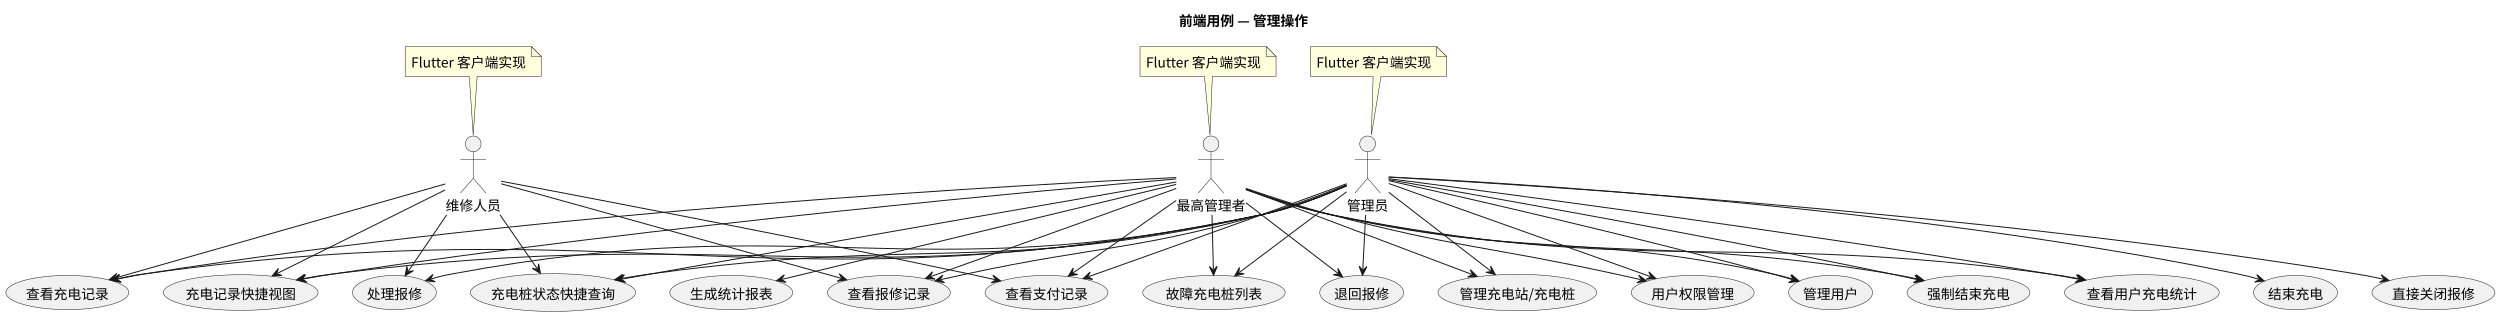
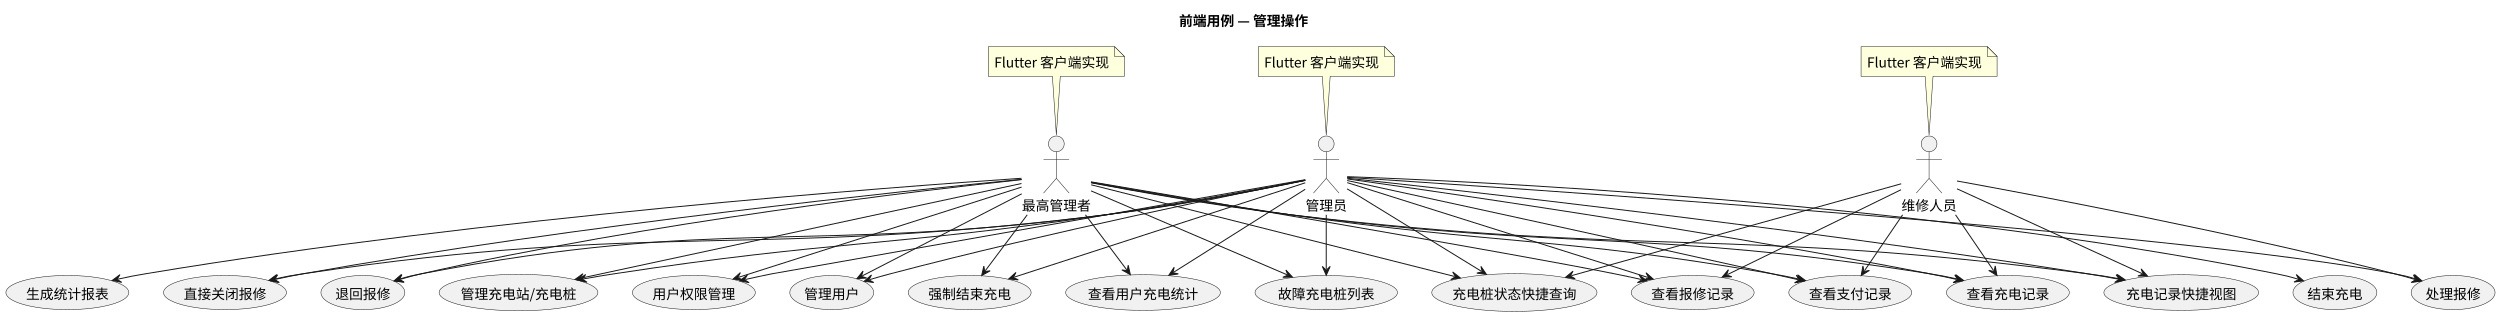
- <svg xmlns="http://www.w3.org/2000/svg" contentStyleType="text/css" data-diagram-type="DESCRIPTION" height="325px" preserveAspectRatio="none" style="width:2538px;height:325px;background:#FFFFFF;" version="1.1" viewBox="0 0 2538 325" width="2538px" zoomAndPan="magnify">
+ <svg xmlns="http://www.w3.org/2000/svg" contentStyleType="text/css" data-diagram-type="DESCRIPTION" height="322px" preserveAspectRatio="none" style="width:2538px;height:322px;background:#FFFFFF;" version="1.1" viewBox="0 0 2538 322" width="2538px" zoomAndPan="magnify">
  <defs />
  <g>
    <g class="title" data-source-line="3">
-       <text fill="#000000" font-family="Noto Sans CJK SC" font-size="14" font-weight="bold" lengthAdjust="spacing" textLength="131.067" x="1196.863" y="26.24">前端用例 — 管理操作</text>
+       <text fill="#000000" font-family="Noto Sans CJK SC" font-size="14" font-weight="bold" lengthAdjust="spacing" textLength="131.067" x="1196.964" y="26.24">前端用例 — 管理操作</text>
    </g>
    <g class="entity" data-entity="A" data-source-line="6" data-uid="ent0002" id="entity_A">
-       <ellipse cx="1388.4" cy="146.052" fill="#F1F1F1" rx="8" ry="8" style="stroke:#181818;stroke-width:0.5;" />
-       <path d="M1388.4,154.052 L1388.4,181.052 M1375.4,162.052 L1401.4,162.052 M1388.4,181.052 L1375.4,196.052 M1388.4,181.052 L1401.4,196.052" fill="none" style="stroke:#181818;stroke-width:0.5;" />
-       <text fill="#000000" font-family="Noto Sans CJK SC" font-size="14" lengthAdjust="spacing" textLength="42" x="1367.4" y="213.792">管理员</text>
+       <ellipse cx="1346.4" cy="146.052" fill="#F1F1F1" rx="8" ry="8" style="stroke:#181818;stroke-width:0.5;" />
+       <path d="M1346.4,154.052 L1346.4,181.052 M1333.4,162.052 L1359.4,162.052 M1346.4,181.052 L1333.4,196.052 M1346.4,181.052 L1359.4,196.052" fill="none" style="stroke:#181818;stroke-width:0.5;" />
+       <text fill="#000000" font-family="Noto Sans CJK SC" font-size="14" lengthAdjust="spacing" textLength="42" x="1325.4" y="213.792">管理员</text>
    </g>
    <g class="entity" data-entity="M" data-source-line="7" data-uid="ent0003" id="entity_M">
-       <ellipse cx="480.4" cy="146.052" fill="#F1F1F1" rx="8" ry="8" style="stroke:#181818;stroke-width:0.5;" />
-       <path d="M480.4,154.052 L480.4,181.052 M467.4,162.052 L493.4,162.052 M480.4,181.052 L467.4,196.052 M480.4,181.052 L493.4,196.052" fill="none" style="stroke:#181818;stroke-width:0.5;" />
-       <text fill="#000000" font-family="Noto Sans CJK SC" font-size="14" lengthAdjust="spacing" textLength="56" x="452.4" y="213.792">维修人员</text>
+       <ellipse cx="1958.4" cy="146.052" fill="#F1F1F1" rx="8" ry="8" style="stroke:#181818;stroke-width:0.5;" />
+       <path d="M1958.4,154.052 L1958.4,181.052 M1945.4,162.052 L1971.4,162.052 M1958.4,181.052 L1945.4,196.052 M1958.4,181.052 L1971.4,196.052" fill="none" style="stroke:#181818;stroke-width:0.5;" />
+       <text fill="#000000" font-family="Noto Sans CJK SC" font-size="14" lengthAdjust="spacing" textLength="56" x="1930.4" y="213.792">维修人员</text>
    </g>
    <g class="entity" data-entity="SA" data-source-line="8" data-uid="ent0004" id="entity_SA">
-       <ellipse cx="1229.4" cy="146.052" fill="#F1F1F1" rx="8" ry="8" style="stroke:#181818;stroke-width:0.5;" />
-       <path d="M1229.4,154.052 L1229.4,181.052 M1216.4,162.052 L1242.4,162.052 M1229.4,181.052 L1216.4,196.052 M1229.4,181.052 L1242.4,196.052" fill="none" style="stroke:#181818;stroke-width:0.5;" />
-       <text fill="#000000" font-family="Noto Sans CJK SC" font-size="14" lengthAdjust="spacing" textLength="70" x="1194.4" y="213.792">最高管理者</text>
+       <ellipse cx="1072.4" cy="146.052" fill="#F1F1F1" rx="8" ry="8" style="stroke:#181818;stroke-width:0.5;" />
+       <path d="M1072.4,154.052 L1072.4,181.052 M1059.4,162.052 L1085.4,162.052 M1072.4,181.052 L1059.4,196.052 M1072.4,181.052 L1085.4,196.052" fill="none" style="stroke:#181818;stroke-width:0.5;" />
+       <text fill="#000000" font-family="Noto Sans CJK SC" font-size="14" lengthAdjust="spacing" textLength="70" x="1037.4" y="213.792">最高管理者</text>
    </g>
    <g class="entity" data-entity="GMN5" data-source-line="10" data-uid="ent0006" id="entity_GMN5">
-       <path d="M1330.36,47.272 L1330.36,77.544 A0,0 0 0 0 1330.36,77.544 L1394,77.544 L1392.23,137.172 L1402,77.544 L1468.441,77.544 A0,0 0 0 0 1468.441,77.544 L1468.441,57.272 L1458.441,47.272 L1330.36,47.272 A0,0 0 0 0 1330.36,47.272" fill="#FEFFDD" style="stroke:#181818;stroke-width:0.5;" />
-       <path d="M1458.441,47.272 L1458.441,57.272 L1468.441,57.272 L1458.441,47.272" fill="#FEFFDD" style="stroke:#181818;stroke-width:0.5;" />
-       <text fill="#000000" font-family="Noto Sans CJK SC" font-size="14" lengthAdjust="spacing" textLength="117.082" x="1336.36" y="68.512">Flutter 客户端实现</text>
+       <path d="M1277.36,47.272 L1277.36,77.544 A0,0 0 0 0 1277.36,77.544 L1342.4,77.544 L1346.4,137.172 L1350.4,77.544 L1415.441,77.544 A0,0 0 0 0 1415.441,77.544 L1415.441,57.272 L1405.441,47.272 L1277.36,47.272 A0,0 0 0 0 1277.36,47.272" fill="#FEFFDD" style="stroke:#181818;stroke-width:0.5;" />
+       <path d="M1405.441,47.272 L1405.441,57.272 L1415.441,57.272 L1405.441,47.272" fill="#FEFFDD" style="stroke:#181818;stroke-width:0.5;" />
+       <text fill="#000000" font-family="Noto Sans CJK SC" font-size="14" lengthAdjust="spacing" textLength="117.082" x="1283.36" y="68.512">Flutter 客户端实现</text>
    </g>
    <g class="entity" data-entity="GMN8" data-source-line="11" data-uid="ent0009" id="entity_GMN8">
-       <path d="M411.36,47.272 L411.36,77.544 A0,0 0 0 0 411.36,77.544 L476.4,77.544 L480.4,137.172 L484.4,77.544 L549.442,77.544 A0,0 0 0 0 549.442,77.544 L549.442,57.272 L539.442,47.272 L411.36,47.272 A0,0 0 0 0 411.36,47.272" fill="#FEFFDD" style="stroke:#181818;stroke-width:0.5;" />
-       <path d="M539.442,47.272 L539.442,57.272 L549.442,57.272 L539.442,47.272" fill="#FEFFDD" style="stroke:#181818;stroke-width:0.5;" />
-       <text fill="#000000" font-family="Noto Sans CJK SC" font-size="14" lengthAdjust="spacing" textLength="117.082" x="417.36" y="68.512">Flutter 客户端实现</text>
+       <path d="M1889.36,47.272 L1889.36,77.544 A0,0 0 0 0 1889.36,77.544 L1954.4,77.544 L1958.4,137.172 L1962.4,77.544 L2027.441,77.544 A0,0 0 0 0 2027.441,77.544 L2027.441,57.272 L2017.441,47.272 L1889.36,47.272 A0,0 0 0 0 1889.36,47.272" fill="#FEFFDD" style="stroke:#181818;stroke-width:0.5;" />
+       <path d="M2017.441,47.272 L2017.441,57.272 L2027.441,57.272 L2017.441,47.272" fill="#FEFFDD" style="stroke:#181818;stroke-width:0.5;" />
+       <text fill="#000000" font-family="Noto Sans CJK SC" font-size="14" lengthAdjust="spacing" textLength="117.082" x="1895.36" y="68.512">Flutter 客户端实现</text>
    </g>
    <g class="entity" data-entity="GMN11" data-source-line="12" data-uid="ent0012" id="entity_GMN11">
-       <path d="M1157.36,47.272 L1157.36,77.544 A0,0 0 0 0 1157.36,77.544 L1222.78,77.544 L1228.35,137.172 L1230.78,77.544 L1295.441,77.544 A0,0 0 0 0 1295.441,77.544 L1295.441,57.272 L1285.441,47.272 L1157.36,47.272 A0,0 0 0 0 1157.36,47.272" fill="#FEFFDD" style="stroke:#181818;stroke-width:0.5;" />
-       <path d="M1285.441,47.272 L1285.441,57.272 L1295.441,57.272 L1285.441,47.272" fill="#FEFFDD" style="stroke:#181818;stroke-width:0.5;" />
-       <text fill="#000000" font-family="Noto Sans CJK SC" font-size="14" lengthAdjust="spacing" textLength="117.082" x="1163.36" y="68.512">Flutter 客户端实现</text>
+       <path d="M1003.36,47.272 L1003.36,77.544 A0,0 0 0 0 1003.36,77.544 L1068.4,77.544 L1072.4,137.172 L1076.4,77.544 L1141.441,77.544 A0,0 0 0 0 1141.441,77.544 L1141.441,57.272 L1131.441,47.272 L1003.36,47.272 A0,0 0 0 0 1003.36,47.272" fill="#FEFFDD" style="stroke:#181818;stroke-width:0.5;" />
+       <path d="M1131.441,47.272 L1131.441,57.272 L1141.441,57.272 L1131.441,47.272" fill="#FEFFDD" style="stroke:#181818;stroke-width:0.5;" />
+       <text fill="#000000" font-family="Noto Sans CJK SC" font-size="14" lengthAdjust="spacing" textLength="117.082" x="1009.36" y="68.512">Flutter 客户端实现</text>
    </g>
    <g class="entity" data-entity="HR" data-source-line="14" data-uid="ent0014" id="entity_HR">
-       <ellipse cx="400.398" cy="296.996" fill="#F1F1F1" rx="42.598" ry="17.334" style="stroke:#181818;stroke-width:0.5;" />
-       <text fill="#000000" font-family="Noto Sans CJK SC" font-size="14" lengthAdjust="spacing" textLength="56" x="372.398" y="303.632">处理报修</text>
+       <ellipse cx="2490.398" cy="296.996" fill="#F1F1F1" rx="42.598" ry="17.334" style="stroke:#181818;stroke-width:0.5;" />
+       <text fill="#000000" font-family="Noto Sans CJK SC" font-size="14" lengthAdjust="spacing" textLength="56" x="2462.398" y="303.632">处理报修</text>
    </g>
    <g class="entity" data-entity="MM" data-source-line="15" data-uid="ent0015" id="entity_MM">
-       <ellipse cx="1540.404" cy="296.989" fill="#F1F1F1" rx="80.584" ry="18.517" style="stroke:#181818;stroke-width:0.5;" />
-       <text fill="#000000" font-family="Noto Sans CJK SC" font-size="14" lengthAdjust="spacing" textLength="117.487" x="1481.66" y="303.625">管理充电站/充电桩</text>
+       <ellipse cx="526.404" cy="296.989" fill="#F1F1F1" rx="80.584" ry="18.517" style="stroke:#181818;stroke-width:0.5;" />
+       <text fill="#000000" font-family="Noto Sans CJK SC" font-size="14" lengthAdjust="spacing" textLength="117.487" x="467.66" y="303.625">管理充电站/充电桩</text>
    </g>
    <g class="entity" data-entity="PM" data-source-line="16" data-uid="ent0016" id="entity_PM">
+       <ellipse cx="704.397" cy="296.996" fill="#F1F1F1" rx="62.397" ry="17.334" style="stroke:#181818;stroke-width:0.5;" />
+       <text fill="#000000" font-family="Noto Sans CJK SC" font-size="14" lengthAdjust="spacing" textLength="84" x="662.397" y="303.632">用户权限管理</text>
+     </g>
+     <g class="entity" data-entity="MU" data-source-line="17" data-uid="ent0017" id="entity_MU">
+       <ellipse cx="844.398" cy="296.996" fill="#F1F1F1" rx="42.598" ry="17.334" style="stroke:#181818;stroke-width:0.5;" />
+       <text fill="#000000" font-family="Noto Sans CJK SC" font-size="14" lengthAdjust="spacing" textLength="56" x="816.398" y="303.632">管理用户</text>
+     </g>
+     <g class="entity" data-entity="FSC" data-source-line="18" data-uid="ent0018" id="entity_FSC">
+       <ellipse cx="984.397" cy="296.996" fill="#F1F1F1" rx="62.397" ry="17.334" style="stroke:#181818;stroke-width:0.5;" />
+       <text fill="#000000" font-family="Noto Sans CJK SC" font-size="14" lengthAdjust="spacing" textLength="84" x="942.397" y="303.632">强制结束充电</text>
+     </g>
+     <g class="entity" data-entity="EC" data-source-line="19" data-uid="ent0019" id="entity_EC">
+       <ellipse cx="2370.398" cy="296.996" fill="#F1F1F1" rx="42.598" ry="17.334" style="stroke:#181818;stroke-width:0.5;" />
+       <text fill="#000000" font-family="Noto Sans CJK SC" font-size="14" lengthAdjust="spacing" textLength="56" x="2342.398" y="303.632">结束充电</text>
+     </g>
+     <g class="entity" data-entity="GS" data-source-line="20" data-uid="ent0020" id="entity_GS">
+       <ellipse cx="68.397" cy="296.996" fill="#F1F1F1" rx="62.397" ry="17.334" style="stroke:#181818;stroke-width:0.5;" />
+       <text fill="#000000" font-family="Noto Sans CJK SC" font-size="14" lengthAdjust="spacing" textLength="84" x="26.397" y="303.632">生成统计报表</text>
+     </g>
+     <g class="entity" data-entity="QC" data-source-line="21" data-uid="ent0021" id="entity_QC">
+       <ellipse cx="1537.404" cy="296.993" fill="#F1F1F1" rx="83.854" ry="19.171" style="stroke:#181818;stroke-width:0.5;" />
+       <text fill="#000000" font-family="Noto Sans CJK SC" font-size="14" lengthAdjust="spacing" textLength="125.999" x="1474.405" y="303.629">充电桩状态快捷查询</text>
+     </g>
+     <g class="entity" data-entity="VR" data-source-line="22" data-uid="ent0022" id="entity_VR">
      <ellipse cx="1718.397" cy="296.996" fill="#F1F1F1" rx="62.397" ry="17.334" style="stroke:#181818;stroke-width:0.5;" />
-       <text fill="#000000" font-family="Noto Sans CJK SC" font-size="14" lengthAdjust="spacing" textLength="84" x="1676.397" y="303.632">用户权限管理</text>
-     </g>
-     <g class="entity" data-entity="MU" data-source-line="17" data-uid="ent0017" id="entity_MU">
-       <ellipse cx="1858.398" cy="296.996" fill="#F1F1F1" rx="42.598" ry="17.334" style="stroke:#181818;stroke-width:0.5;" />
-       <text fill="#000000" font-family="Noto Sans CJK SC" font-size="14" lengthAdjust="spacing" textLength="56" x="1830.398" y="303.632">管理用户</text>
-     </g>
-     <g class="entity" data-entity="FSC" data-source-line="18" data-uid="ent0018" id="entity_FSC">
-       <ellipse cx="1998.397" cy="296.996" fill="#F1F1F1" rx="62.397" ry="17.334" style="stroke:#181818;stroke-width:0.5;" />
-       <text fill="#000000" font-family="Noto Sans CJK SC" font-size="14" lengthAdjust="spacing" textLength="84" x="1956.397" y="303.632">强制结束充电</text>
-     </g>
-     <g class="entity" data-entity="EC" data-source-line="19" data-uid="ent0019" id="entity_EC">
-       <ellipse cx="2330.398" cy="296.996" fill="#F1F1F1" rx="42.598" ry="17.334" style="stroke:#181818;stroke-width:0.5;" />
-       <text fill="#000000" font-family="Noto Sans CJK SC" font-size="14" lengthAdjust="spacing" textLength="56" x="2302.398" y="303.632">结束充电</text>
-     </g>
-     <g class="entity" data-entity="GS" data-source-line="20" data-uid="ent0020" id="entity_GS">
-       <ellipse cx="742.397" cy="296.996" fill="#F1F1F1" rx="62.397" ry="17.334" style="stroke:#181818;stroke-width:0.5;" />
-       <text fill="#000000" font-family="Noto Sans CJK SC" font-size="14" lengthAdjust="spacing" textLength="84" x="700.397" y="303.632">生成统计报表</text>
-     </g>
-     <g class="entity" data-entity="QC" data-source-line="21" data-uid="ent0021" id="entity_QC">
-       <ellipse cx="561.404" cy="296.993" fill="#F1F1F1" rx="83.854" ry="19.171" style="stroke:#181818;stroke-width:0.5;" />
-       <text fill="#000000" font-family="Noto Sans CJK SC" font-size="14" lengthAdjust="spacing" textLength="125.999" x="498.404" y="303.629">充电桩状态快捷查询</text>
-     </g>
-     <g class="entity" data-entity="VR" data-source-line="22" data-uid="ent0022" id="entity_VR">
-       <ellipse cx="902.397" cy="296.996" fill="#F1F1F1" rx="62.397" ry="17.334" style="stroke:#181818;stroke-width:0.5;" />
-       <text fill="#000000" font-family="Noto Sans CJK SC" font-size="14" lengthAdjust="spacing" textLength="84" x="860.397" y="303.632">查看报修记录</text>
+       <text fill="#000000" font-family="Noto Sans CJK SC" font-size="14" lengthAdjust="spacing" textLength="84" x="1676.397" y="303.632">查看报修记录</text>
    </g>
    <g class="entity" data-entity="VPR" data-source-line="23" data-uid="ent0023" id="entity_VPR">
-       <ellipse cx="1062.397" cy="296.996" fill="#F1F1F1" rx="62.397" ry="17.334" style="stroke:#181818;stroke-width:0.5;" />
-       <text fill="#000000" font-family="Noto Sans CJK SC" font-size="14" lengthAdjust="spacing" textLength="84" x="1020.397" y="303.632">查看支付记录</text>
+       <ellipse cx="1878.397" cy="296.996" fill="#F1F1F1" rx="62.397" ry="17.334" style="stroke:#181818;stroke-width:0.5;" />
+       <text fill="#000000" font-family="Noto Sans CJK SC" font-size="14" lengthAdjust="spacing" textLength="84" x="1836.397" y="303.632">查看支付记录</text>
    </g>
    <g class="entity" data-entity="VCR" data-source-line="24" data-uid="ent0024" id="entity_VCR">
-       <ellipse cx="68.397" cy="296.996" fill="#F1F1F1" rx="62.397" ry="17.334" style="stroke:#181818;stroke-width:0.5;" />
-       <text fill="#000000" font-family="Noto Sans CJK SC" font-size="14" lengthAdjust="spacing" textLength="84" x="26.397" y="303.632">查看充电记录</text>
+       <ellipse cx="2038.397" cy="296.996" fill="#F1F1F1" rx="62.397" ry="17.334" style="stroke:#181818;stroke-width:0.5;" />
+       <text fill="#000000" font-family="Noto Sans CJK SC" font-size="14" lengthAdjust="spacing" textLength="84" x="1996.397" y="303.632">查看充电记录</text>
    </g>
    <g class="entity" data-entity="QV" data-source-line="25" data-uid="ent0025" id="entity_QV">
-       <ellipse cx="244.398" cy="296.987" fill="#F1F1F1" rx="78.528" ry="18.105" style="stroke:#181818;stroke-width:0.5;" />
-       <text fill="#000000" font-family="Noto Sans CJK SC" font-size="14" lengthAdjust="spacing" textLength="111.999" x="188.398" y="303.623">充电记录快捷视图</text>
+       <ellipse cx="2214.398" cy="296.987" fill="#F1F1F1" rx="78.528" ry="18.105" style="stroke:#181818;stroke-width:0.5;" />
+       <text fill="#000000" font-family="Noto Sans CJK SC" font-size="14" lengthAdjust="spacing" textLength="111.999" x="2158.398" y="303.623">充电记录快捷视图</text>
    </g>
    <g class="entity" data-entity="UCS" data-source-line="26" data-uid="ent0026" id="entity_UCS">
-       <ellipse cx="2174.398" cy="296.987" fill="#F1F1F1" rx="78.528" ry="18.105" style="stroke:#181818;stroke-width:0.5;" />
-       <text fill="#000000" font-family="Noto Sans CJK SC" font-size="14" lengthAdjust="spacing" textLength="111.999" x="2118.398" y="303.623">查看用户充电统计</text>
+       <ellipse cx="1160.398" cy="296.987" fill="#F1F1F1" rx="78.528" ry="18.105" style="stroke:#181818;stroke-width:0.5;" />
+       <text fill="#000000" font-family="Noto Sans CJK SC" font-size="14" lengthAdjust="spacing" textLength="111.999" x="1104.398" y="303.623">查看用户充电统计</text>
    </g>
    <g class="entity" data-entity="FCL" data-source-line="27" data-uid="ent0027" id="entity_FCL">
-       <ellipse cx="1232.396" cy="296.996" fill="#F1F1F1" rx="72.296" ry="17.334" style="stroke:#181818;stroke-width:0.5;" />
-       <text fill="#000000" font-family="Noto Sans CJK SC" font-size="14" lengthAdjust="spacing" textLength="98" x="1183.396" y="303.632">故障充电桩列表</text>
+       <ellipse cx="1346.396" cy="296.996" fill="#F1F1F1" rx="72.296" ry="17.334" style="stroke:#181818;stroke-width:0.5;" />
+       <text fill="#000000" font-family="Noto Sans CJK SC" font-size="14" lengthAdjust="spacing" textLength="98" x="1297.396" y="303.632">故障充电桩列表</text>
    </g>
    <g class="entity" data-entity="DCR" data-source-line="28" data-uid="ent0028" id="entity_DCR">
-       <ellipse cx="2470.397" cy="296.996" fill="#F1F1F1" rx="62.397" ry="17.334" style="stroke:#181818;stroke-width:0.5;" />
-       <text fill="#000000" font-family="Noto Sans CJK SC" font-size="14" lengthAdjust="spacing" textLength="84" x="2428.397" y="303.632">直接关闭报修</text>
+       <ellipse cx="228.397" cy="296.996" fill="#F1F1F1" rx="62.397" ry="17.334" style="stroke:#181818;stroke-width:0.5;" />
+       <text fill="#000000" font-family="Noto Sans CJK SC" font-size="14" lengthAdjust="spacing" textLength="84" x="186.397" y="303.632">直接关闭报修</text>
    </g>
    <g class="entity" data-entity="RR" data-source-line="29" data-uid="ent0029" id="entity_RR">
-       <ellipse cx="1382.398" cy="296.996" fill="#F1F1F1" rx="42.598" ry="17.334" style="stroke:#181818;stroke-width:0.5;" />
-       <text fill="#000000" font-family="Noto Sans CJK SC" font-size="14" lengthAdjust="spacing" textLength="56" x="1354.398" y="303.632">退回报修</text>
+       <ellipse cx="368.398" cy="296.996" fill="#F1F1F1" rx="42.598" ry="17.334" style="stroke:#181818;stroke-width:0.5;" />
+       <text fill="#000000" font-family="Noto Sans CJK SC" font-size="14" lengthAdjust="spacing" textLength="56" x="340.398" y="303.632">退回报修</text>
    </g>
    <g class="link" data-entity-1="A" data-entity-2="HR" data-source-line="31" data-uid="lnk30" id="link_A_HR">
-       <path d="M1367.2,188.432 C1345.97,197.712 1312.14,211.212 1281.4,217.822 C923.71,294.732 820.12,211.062 460.4,277.822 C451.09,279.552 446.909,280.452 437.889,283.202" fill="none" id="A-to-HR" style="stroke:#181818;stroke-width:1;" />
-       <polygon fill="#181818" points="432.15,284.952,441.925,286.153,436.933,283.494,439.592,278.501,432.15,284.952" style="stroke:#181818;stroke-width:1;" />
+       <path d="M1367.52,180.032 C1499.78,188.532 2215.23,235.852 2430.4,277.822 C2439.69,279.632 2443.86,280.564 2452.89,283.314" fill="none" id="A-to-HR" style="stroke:#181818;stroke-width:1;" />
+       <polygon fill="#181818" points="2458.63,285.062,2451.186,278.613,2453.847,283.605,2448.855,286.266,2458.63,285.062" style="stroke:#181818;stroke-width:1;" />
    </g>
    <g class="link" data-entity-1="A" data-entity-2="DCR" data-source-line="32" data-uid="lnk31" id="link_A_DCR">
-       <path d="M1409.68,179.802 C1515.95,185.592 1999.58,214.352 2390.4,277.822 C2401.78,279.672 2408.116,280.857 2419.466,283.407" fill="none" id="A-to-DCR" style="stroke:#181818;stroke-width:1;" />
-       <polygon fill="#181818" points="2425.32,284.722,2417.416,278.846,2420.442,283.626,2415.662,286.652,2425.32,284.722" style="stroke:#181818;stroke-width:1;" />
+       <path d="M1325.07,183.182 C1285.64,191.342 1198.57,208.582 1124.4,217.822 C763.54,262.782 668.05,224.062 308.4,277.822 C296.85,279.542 290.344,280.715 278.874,283.295" fill="none" id="A-to-DCR" style="stroke:#181818;stroke-width:1;" />
+       <polygon fill="#181818" points="273.02,284.612,282.678,286.539,277.898,283.515,280.923,278.734,273.02,284.612" style="stroke:#181818;stroke-width:1;" />
    </g>
    <g class="link" data-entity-1="A" data-entity-2="VR" data-source-line="33" data-uid="lnk32" id="link_A_VR">
-       <path d="M1366.99,187.612 C1345.61,196.262 1311.67,209.302 1281.4,217.822 C1150.93,254.542 1114.94,249.472 982.4,277.822 C971.67,280.112 966.011,281.345 955.162,283.805" fill="none" id="A-to-VR" style="stroke:#181818;stroke-width:1;" />
-       <polygon fill="#181818" points="949.31,285.132,958.972,287.043,954.186,284.026,957.203,279.241,949.31,285.132" style="stroke:#181818;stroke-width:1;" />
+       <path d="M1367.73,185.412 C1427.94,204.402 1594.168,256.817 1672.688,281.577" fill="none" id="A-to-VR" style="stroke:#181818;stroke-width:1;" />
+       <polygon fill="#181818" points="1678.41,283.382,1671.03,276.861,1673.641,281.878,1668.624,284.49,1678.41,283.382" style="stroke:#181818;stroke-width:1;" />
    </g>
    <g class="link" data-entity-1="A" data-entity-2="MM" data-source-line="34" data-uid="lnk33" id="link_A_MM">
-       <path d="M1409.85,195.242 C1438.49,217.352 1484.23,252.646 1513.31,275.086" fill="none" id="A-to-MM" style="stroke:#181818;stroke-width:1;" />
-       <polygon fill="#181818" points="1518.06,278.752,1513.379,270.087,1514.101,275.697,1508.491,276.42,1518.06,278.752" style="stroke:#181818;stroke-width:1;" />
+       <path d="M1325.03,182.852 C1285.52,190.472 1198.34,206.872 1124.4,217.822 C902.99,250.592 845.65,244.072 624.4,277.822 C612.08,279.702 604.844,280.892 592.314,283.162" fill="none" id="A-to-MM" style="stroke:#181818;stroke-width:1;" />
+       <polygon fill="#181818" points="586.41,284.232,595.979,286.563,591.33,283.341,594.553,278.692,586.41,284.232" style="stroke:#181818;stroke-width:1;" />
    </g>
    <g class="link" data-entity-1="A" data-entity-2="PM" data-source-line="35" data-uid="lnk34" id="link_A_PM">
-       <path d="M1409.79,186.292 C1464.78,205.842 1605.917,256.002 1675.347,280.692" fill="none" id="A-to-PM" style="stroke:#181818;stroke-width:1;" />
-       <polygon fill="#181818" points="1681,282.702,1673.86,275.918,1676.289,281.027,1671.18,283.455,1681,282.702" style="stroke:#181818;stroke-width:1;" />
+       <path d="M1325.12,182.432 C1222.8,200.472 786.11,277.472 784.4,277.822 C773.51,280.012 767.683,281.24 756.703,283.72" fill="none" id="A-to-PM" style="stroke:#181818;stroke-width:1;" />
+       <polygon fill="#181818" points="750.85,285.042,760.51,286.961,755.727,283.94,758.748,279.157,750.85,285.042" style="stroke:#181818;stroke-width:1;" />
    </g>
    <g class="link" data-entity-1="A" data-entity-2="MU" data-source-line="36" data-uid="lnk35" id="link_A_MU">
-       <path d="M1409.85,183.422 C1470.9,196.992 1650.71,237.642 1798.4,277.822 C1807.22,280.222 1810.966,281.266 1819.736,283.916" fill="none" id="A-to-MU" style="stroke:#181818;stroke-width:1;" />
-       <polygon fill="#181818" points="1825.48,285.652,1818.022,279.22,1820.694,284.206,1815.708,286.878,1825.48,285.652" style="stroke:#181818;stroke-width:1;" />
+       <path d="M1325.1,182.882 C1261.08,195.622 1064.87,235.582 904.4,277.822 C895.56,280.152 891.804,281.168 883.024,283.818" fill="none" id="A-to-MU" style="stroke:#181818;stroke-width:1;" />
+       <polygon fill="#181818" points="877.28,285.552,887.052,286.781,882.067,284.107,884.74,279.122,877.28,285.552" style="stroke:#181818;stroke-width:1;" />
    </g>
    <g class="link" data-entity-1="A" data-entity-2="FSC" data-source-line="37" data-uid="lnk36" id="link_A_FSC">
-       <path d="M1409.66,182.362 C1481.44,194.832 1721.31,237.022 1918.4,277.822 C1929.28,280.072 1935.097,281.32 1946.077,283.8" fill="none" id="A-to-FSC" style="stroke:#181818;stroke-width:1;" />
-       <polygon fill="#181818" points="1951.93,285.122,1944.032,279.237,1947.053,284.02,1942.27,287.041,1951.93,285.122" style="stroke:#181818;stroke-width:1;" />
+       <path d="M1325.1,185.582 C1266.22,204.662 1106.238,256.502 1029.738,281.302" fill="none" id="A-to-FSC" style="stroke:#181818;stroke-width:1;" />
+       <polygon fill="#181818" points="1024.03,283.152,1033.825,284.182,1028.786,281.61,1031.358,276.571,1024.03,283.152" style="stroke:#181818;stroke-width:1;" />
    </g>
    <g class="link" data-entity-1="A" data-entity-2="EC" data-source-line="38" data-uid="lnk37" id="link_A_EC">
-       <path d="M1409.78,179.652 C1508.71,184.422 1931.57,208.082 2270.4,277.822 C2279.67,279.732 2283.829,280.7 2292.858,283.44" fill="none" id="A-to-EC" style="stroke:#181818;stroke-width:1;" />
-       <polygon fill="#181818" points="2298.6,285.182,2291.149,278.741,2293.815,283.73,2288.826,286.396,2298.6,285.182" style="stroke:#181818;stroke-width:1;" />
+       <path d="M1367.65,179.362 C1471.73,183.002 1937.62,202.922 2310.4,277.822 C2319.68,279.682 2323.84,280.634 2332.87,283.384" fill="none" id="A-to-EC" style="stroke:#181818;stroke-width:1;" />
+       <polygon fill="#181818" points="2338.61,285.132,2331.166,278.683,2333.827,283.675,2328.835,286.336,2338.61,285.132" style="stroke:#181818;stroke-width:1;" />
    </g>
    <g class="link" data-entity-1="A" data-entity-2="QC" data-source-line="39" data-uid="lnk38" id="link_A_QC">
-       <path d="M1367.16,188.282 C1345.91,197.442 1312.06,210.842 1281.4,217.822 C1011.88,279.122 936.2,239.982 662.4,277.822 C649.95,279.542 642.621,280.661 629.951,282.871" fill="none" id="A-to-QC" style="stroke:#181818;stroke-width:1;" />
-       <polygon fill="#181818" points="624.04,283.902,633.593,286.296,628.966,283.043,632.219,278.415,624.04,283.902" style="stroke:#181818;stroke-width:1;" />
+       <path d="M1367.57,191.682 C1402.05,212.862 1465.247,251.683 1503.897,275.413" fill="none" id="A-to-QC" style="stroke:#181818;stroke-width:1;" />
+       <polygon fill="#181818" points="1509.01,278.552,1503.433,270.434,1504.749,275.936,1499.247,277.252,1509.01,278.552" style="stroke:#181818;stroke-width:1;" />
    </g>
    <g class="link" data-entity-1="A" data-entity-2="QV" data-source-line="40" data-uid="lnk39" id="link_A_QV">
-       <path d="M1367.21,188.492 C1346,197.822 1312.17,211.352 1281.4,217.822 C871.29,304.012 756.18,225.422 340.4,277.822 C327.61,279.432 319.851,280.606 306.971,282.976" fill="none" id="A-to-QV" style="stroke:#181818;stroke-width:1;" />
-       <polygon fill="#181818" points="301.07,284.062,310.645,286.367,305.987,283.157,309.197,278.499,301.07,284.062" style="stroke:#181818;stroke-width:1;" />
+       <path d="M1367.65,180.942 C1458.33,190.692 1821.79,230.752 2118.4,277.822 C2130.71,279.772 2137.972,281.002 2150.472,283.332" fill="none" id="A-to-QV" style="stroke:#181818;stroke-width:1;" />
+       <polygon fill="#181818" points="2156.37,284.432,2148.255,278.85,2151.455,283.516,2146.789,286.715,2156.37,284.432" style="stroke:#181818;stroke-width:1;" />
    </g>
    <g class="link" data-entity-1="A" data-entity-2="VCR" data-source-line="41" data-uid="lnk40" id="link_A_VCR">
-       <path d="M1367.22,188.572 C1346.02,197.942 1312.21,211.522 1281.4,217.822 C787.37,318.882 647.86,208.392 148.4,277.822 C136.83,279.432 130.314,280.554 118.853,283.134" fill="none" id="A-to-VCR" style="stroke:#181818;stroke-width:1;" />
-       <polygon fill="#181818" points="113,284.452,122.659,286.377,117.878,283.354,120.902,278.573,113,284.452" style="stroke:#181818;stroke-width:1;" />
+       <path d="M1367.89,181.672 C1446.87,192.732 1728.33,233.102 1958.4,277.822 C1969.44,279.972 1975.437,281.204 1986.537,283.704" fill="none" id="A-to-VCR" style="stroke:#181818;stroke-width:1;" />
+       <polygon fill="#181818" points="1992.39,285.022,1984.489,279.142,1987.512,283.923,1982.731,286.947,1992.39,285.022" style="stroke:#181818;stroke-width:1;" />
    </g>
    <g class="link" data-entity-1="A" data-entity-2="VPR" data-source-line="42" data-uid="lnk41" id="link_A_VPR">
-       <path d="M1367.1,186.532 C1345.52,194.462 1311.16,207.062 1281.4,217.822 C1217.61,240.872 1148.885,265.326 1105.285,280.796" fill="none" id="A-to-VPR" style="stroke:#181818;stroke-width:1;" />
-       <polygon fill="#181818" points="1099.63,282.802,1109.449,283.562,1104.342,281.13,1106.774,276.023,1099.63,282.802" style="stroke:#181818;stroke-width:1;" />
+       <path d="M1367.59,183.272 C1432.23,197.282 1632.56,240.802 1798.4,277.822 C1809.1,280.212 1814.75,281.47 1825.6,283.94" fill="none" id="A-to-VPR" style="stroke:#181818;stroke-width:1;" />
+       <polygon fill="#181818" points="1831.45,285.272,1823.562,279.374,1826.575,284.162,1821.787,287.174,1831.45,285.272" style="stroke:#181818;stroke-width:1;" />
    </g>
    <g class="link" data-entity-1="A" data-entity-2="UCS" data-source-line="43" data-uid="lnk42" id="link_A_UCS">
-       <path d="M1409.62,181.382 C1494.22,192.222 1815.46,234.072 2078.4,277.822 C2090.61,279.852 2097.772,281.1 2110.192,283.42" fill="none" id="A-to-UCS" style="stroke:#181818;stroke-width:1;" />
-       <polygon fill="#181818" points="2116.09,284.522,2107.977,278.937,2111.175,283.604,2106.508,286.801,2116.09,284.522" style="stroke:#181818;stroke-width:1;" />
+       <path d="M1325.06,192.142 C1290.8,213.742 1228.705,252.911 1191.615,276.301" fill="none" id="A-to-UCS" style="stroke:#181818;stroke-width:1;" />
+       <polygon fill="#181818" points="1186.54,279.502,1196.286,278.085,1190.769,276.835,1192.019,271.318,1186.54,279.502" style="stroke:#181818;stroke-width:1;" />
    </g>
    <g class="link" data-entity-1="A" data-entity-2="RR" data-source-line="44" data-uid="lnk43" id="link_A_RR">
-       <path d="M1386.38,218.072 C1385.31,238.972 1384.369,257.55 1383.549,273.43" fill="none" id="A-to-RR" style="stroke:#181818;stroke-width:1;" />
-       <polygon fill="#181818" points="1383.24,279.422,1387.699,270.64,1383.498,274.429,1379.709,270.228,1383.24,279.422" style="stroke:#181818;stroke-width:1;" />
+       <path d="M1325.06,183.092 C1285.61,191.102 1198.51,208.112 1124.4,217.822 C816.55,258.142 733.29,219.172 428.4,277.822 C419.1,279.612 414.93,280.534 405.9,283.284" fill="none" id="A-to-RR" style="stroke:#181818;stroke-width:1;" />
+       <polygon fill="#181818" points="400.16,285.032,409.935,286.236,404.943,283.575,407.604,278.583,400.16,285.032" style="stroke:#181818;stroke-width:1;" />
    </g>
    <g class="link" data-entity-1="A" data-entity-2="FCL" data-source-line="45" data-uid="lnk44" id="link_A_FCL">
-       <path d="M1367.03,194.752 C1337.16,217.212 1288.036,254.156 1258.296,276.516" fill="none" id="A-to-FCL" style="stroke:#181818;stroke-width:1;" />
-       <polygon fill="#181818" points="1253.5,280.122,1263.097,277.911,1257.496,277.117,1258.29,271.516,1253.5,280.122" style="stroke:#181818;stroke-width:1;" />
+       <path d="M1346.4,218.072 C1346.4,238.972 1346.4,257.542 1346.4,273.422" fill="none" id="A-to-FCL" style="stroke:#181818;stroke-width:1;" />
+       <polygon fill="#181818" points="1346.4,279.422,1350.4,270.422,1346.4,274.422,1342.4,270.422,1346.4,279.422" style="stroke:#181818;stroke-width:1;" />
    </g>
    <g class="link" data-entity-1="SA" data-entity-2="FCL" data-source-line="46" data-uid="lnk45" id="link_SA_FCL">
-       <path d="M1230.4,218.072 C1230.94,238.972 1231.419,257.544 1231.819,273.424" fill="none" id="SA-to-FCL" style="stroke:#181818;stroke-width:1;" />
-       <polygon fill="#181818" points="1231.97,279.422,1235.742,270.324,1231.844,274.423,1227.745,270.526,1231.97,279.422" style="stroke:#181818;stroke-width:1;" />
+       <path d="M1107.66,193.782 C1160.56,216.432 1254.304,256.56 1306.614,278.96" fill="none" id="SA-to-FCL" style="stroke:#181818;stroke-width:1;" />
+       <polygon fill="#181818" points="1312.13,281.322,1305.431,274.102,1307.534,279.354,1302.282,281.456,1312.13,281.322" style="stroke:#181818;stroke-width:1;" />
    </g>
    <g class="link" data-entity-1="SA" data-entity-2="RR" data-source-line="47" data-uid="lnk46" id="link_SA_RR">
-       <path d="M1264.88,205.892 C1295.43,229.312 1333.588,258.572 1358.218,277.452" fill="none" id="SA-to-RR" style="stroke:#181818;stroke-width:1;" />
-       <polygon fill="#181818" points="1362.98,281.102,1358.271,272.452,1359.012,278.06,1353.404,278.801,1362.98,281.102" style="stroke:#181818;stroke-width:1;" />
+       <path d="M1037.16,182.332 C939.58,192.822 657.84,225.692 428.4,277.822 C419.27,279.892 415.24,280.875 406.3,283.596" fill="none" id="SA-to-RR" style="stroke:#181818;stroke-width:1;" />
+       <polygon fill="#181818" points="400.56,285.342,410.335,286.549,405.344,283.887,408.006,278.895,400.56,285.342" style="stroke:#181818;stroke-width:1;" />
    </g>
    <g class="link" data-entity-1="SA" data-entity-2="VR" data-source-line="48" data-uid="lnk47" id="link_SA_VR">
-       <path d="M1194.09,191.352 C1131.83,213.682 1008.758,257.836 945.207,280.636" fill="none" id="SA-to-VR" style="stroke:#181818;stroke-width:1;" />
-       <polygon fill="#181818" points="939.56,282.662,949.382,283.388,944.266,280.973,946.681,275.858,939.56,282.662" style="stroke:#181818;stroke-width:1;" />
+       <path d="M1107.62,184.612 C1214.6,202.672 1534.73,256.982 1638.4,277.822 C1649.29,280.012 1655.117,281.23 1666.097,283.71" fill="none" id="SA-to-VR" style="stroke:#181818;stroke-width:1;" />
+       <polygon fill="#181818" points="1671.95,285.032,1664.052,279.147,1667.073,283.93,1662.29,286.951,1671.95,285.032" style="stroke:#181818;stroke-width:1;" />
    </g>
    <g class="link" data-entity-1="M" data-entity-2="HR" data-source-line="49" data-uid="lnk48" id="link_M_HR">
-       <path d="M453.54,218.072 C439.1,239.242 425.481,259.215 414.671,275.065" fill="none" id="M-to-HR" style="stroke:#181818;stroke-width:1;" />
-       <polygon fill="#181818" points="411.29,280.022,419.666,274.84,414.107,275.891,413.056,270.333,411.29,280.022" style="stroke:#181818;stroke-width:1;" />
+       <path d="M1986.79,183.752 C2060.48,197.112 2263.7,235.162 2430.4,277.822 C2439.25,280.092 2443.017,281.086 2451.787,283.736" fill="none" id="M-to-HR" style="stroke:#181818;stroke-width:1;" />
+       <polygon fill="#181818" points="2457.53,285.472,2450.072,279.04,2452.744,284.026,2447.758,286.698,2457.53,285.472" style="stroke:#181818;stroke-width:1;" />
    </g>
    <g class="link" data-entity-1="M" data-entity-2="VR" data-source-line="50" data-uid="lnk49" id="link_M_VR">
-       <path d="M508.74,186.562 C581.18,206.702 767.669,258.546 853.819,282.486" fill="none" id="M-to-VR" style="stroke:#181818;stroke-width:1;" />
-       <polygon fill="#181818" points="859.6,284.092,852,277.828,854.783,282.753,849.858,285.536,859.6,284.092" style="stroke:#181818;stroke-width:1;" />
+       <path d="M1929.92,192.602 C1884.23,214.932 1800.341,255.937 1753.731,278.717" fill="none" id="M-to-VR" style="stroke:#181818;stroke-width:1;" />
+       <polygon fill="#181818" points="1748.34,281.352,1758.182,280.994,1752.832,279.156,1754.669,273.806,1748.34,281.352" style="stroke:#181818;stroke-width:1;" />
    </g>
    <g class="link" data-entity-1="M" data-entity-2="VPR" data-source-line="51" data-uid="lnk50" id="link_M_VPR">
-       <path d="M508.76,183.992 C585.32,198.382 802.51,239.642 982.4,277.822 C993.26,280.132 999.089,281.384 1010.059,283.874" fill="none" id="M-to-VPR" style="stroke:#181818;stroke-width:1;" />
-       <polygon fill="#181818" points="1015.91,285.202,1008.019,279.309,1011.034,284.095,1006.248,287.111,1015.91,285.202" style="stroke:#181818;stroke-width:1;" />
+       <path d="M1931.54,218.072 C1917.19,239.102 1903.69,258.894 1892.87,274.764" fill="none" id="M-to-VPR" style="stroke:#181818;stroke-width:1;" />
+       <polygon fill="#181818" points="1889.49,279.722,1897.865,274.539,1892.307,275.591,1891.255,270.033,1889.49,279.722" style="stroke:#181818;stroke-width:1;" />
    </g>
    <g class="link" data-entity-1="M" data-entity-2="VCR" data-source-line="52" data-uid="lnk51" id="link_M_VCR">
-       <path d="M452.08,186.752 C381.08,206.962 200.961,258.249 116.741,282.229" fill="none" id="M-to-VCR" style="stroke:#181818;stroke-width:1;" />
-       <polygon fill="#181818" points="110.97,283.872,120.721,285.254,115.779,282.503,118.531,277.56,110.97,283.872" style="stroke:#181818;stroke-width:1;" />
+       <path d="M1985.26,218.072 C1999.6,239.102 2013.1,258.894 2023.92,274.764" fill="none" id="M-to-VCR" style="stroke:#181818;stroke-width:1;" />
+       <polygon fill="#181818" points="2027.3,279.722,2025.535,270.033,2024.483,275.591,2018.925,274.539,2027.3,279.722" style="stroke:#181818;stroke-width:1;" />
    </g>
    <g class="link" data-entity-1="M" data-entity-2="QV" data-source-line="53" data-uid="lnk52" id="link_M_QV">
-       <path d="M451.93,192.832 C407.67,214.832 328.023,254.422 281.723,277.432" fill="none" id="M-to-QV" style="stroke:#181818;stroke-width:1;" />
-       <polygon fill="#181818" points="276.35,280.102,286.19,279.678,280.827,277.877,282.629,272.514,276.35,280.102" style="stroke:#181818;stroke-width:1;" />
+       <path d="M1986.77,191.682 C2034.16,213.402 2123.765,254.463 2174.755,277.823" fill="none" id="M-to-QV" style="stroke:#181818;stroke-width:1;" />
+       <polygon fill="#181818" points="2180.21,280.322,2173.694,272.937,2175.664,278.239,2170.362,280.21,2180.21,280.322" style="stroke:#181818;stroke-width:1;" />
    </g>
    <g class="link" data-entity-1="M" data-entity-2="QC" data-source-line="54" data-uid="lnk53" id="link_M_QC">
-       <path d="M507.59,218.072 C521.47,238.172 534.291,256.734 545.261,272.624" fill="none" id="M-to-QC" style="stroke:#181818;stroke-width:1;" />
-       <polygon fill="#181818" points="548.67,277.562,546.849,267.883,545.829,273.447,540.265,272.428,548.67,277.562" style="stroke:#181818;stroke-width:1;" />
+       <path d="M1930.12,186.562 C1860.34,206.012 1684.89,254.891 1595.12,279.911" fill="none" id="M-to-QC" style="stroke:#181818;stroke-width:1;" />
+       <polygon fill="#181818" points="1589.34,281.522,1599.083,282.959,1594.156,280.18,1596.936,275.252,1589.34,281.522" style="stroke:#181818;stroke-width:1;" />
    </g>
    <g class="link" data-entity-1="SA" data-entity-2="MM" data-source-line="55" data-uid="lnk54" id="link_SA_MM">
-       <path d="M1264.77,192.022 C1322.88,213.942 1432.596,255.335 1494.036,278.505" fill="none" id="SA-to-MM" style="stroke:#181818;stroke-width:1;" />
-       <polygon fill="#181818" points="1499.65,280.622,1492.64,273.704,1494.972,278.858,1489.818,281.189,1499.65,280.622" style="stroke:#181818;stroke-width:1;" />
+       <path d="M1036.99,186.292 C944.83,206.092 702.686,258.112 589.716,282.382" fill="none" id="SA-to-MM" style="stroke:#181818;stroke-width:1;" />
+       <polygon fill="#181818" points="583.85,283.642,593.489,285.662,588.739,282.592,591.809,277.841,583.85,283.642" style="stroke:#181818;stroke-width:1;" />
    </g>
    <g class="link" data-entity-1="SA" data-entity-2="PM" data-source-line="56" data-uid="lnk55" id="link_SA_PM">
-       <path d="M1264.84,191.262 C1288.8,199.482 1321.27,210.102 1350.4,217.822 C1476.78,251.322 1510.64,250.002 1638.4,277.822 C1649.11,280.152 1654.768,281.395 1665.619,283.855" fill="none" id="SA-to-PM" style="stroke:#181818;stroke-width:1;" />
-       <polygon fill="#181818" points="1671.47,285.182,1663.577,279.291,1666.594,284.076,1661.808,287.093,1671.47,285.182" style="stroke:#181818;stroke-width:1;" />
+       <path d="M1037.11,189.932 C968.3,211.862 822.327,258.399 749.996,281.459" fill="none" id="SA-to-PM" style="stroke:#181818;stroke-width:1;" />
+       <polygon fill="#181818" points="744.28,283.282,754.07,284.359,749.044,281.763,751.64,276.737,744.28,283.282" style="stroke:#181818;stroke-width:1;" />
    </g>
    <g class="link" data-entity-1="SA" data-entity-2="MU" data-source-line="57" data-uid="lnk56" id="link_SA_MU">
-       <path d="M1264.67,191.952 C1288.56,200.472 1321.01,211.152 1350.4,217.822 C1546.31,262.242 1602.07,235.232 1798.4,277.822 C1807.54,279.802 1811.58,280.755 1820.52,283.476" fill="none" id="SA-to-MU" style="stroke:#181818;stroke-width:1;" />
-       <polygon fill="#181818" points="1826.26,285.222,1818.814,278.775,1821.476,283.767,1816.485,286.429,1826.26,285.222" style="stroke:#181818;stroke-width:1;" />
+       <path d="M1037.27,196.752 C991.05,220.532 916.245,259.027 875.345,280.067" fill="none" id="SA-to-MU" style="stroke:#181818;stroke-width:1;" />
+       <polygon fill="#181818" points="870.01,282.812,879.843,282.252,874.456,280.525,876.183,275.138,870.01,282.812" style="stroke:#181818;stroke-width:1;" />
    </g>
    <g class="link" data-entity-1="SA" data-entity-2="FSC" data-source-line="58" data-uid="lnk57" id="link_SA_FSC">
-       <path d="M1264.87,192.312 C1288.71,200.932 1321.02,211.592 1350.4,217.822 C1598.72,270.502 1667.97,236.302 1918.4,277.822 C1929.78,279.712 1936.116,280.906 1947.456,283.456" fill="none" id="SA-to-FSC" style="stroke:#181818;stroke-width:1;" />
-       <polygon fill="#181818" points="1953.31,284.772,1945.407,278.895,1948.432,283.675,1943.652,286.7,1953.31,284.772" style="stroke:#181818;stroke-width:1;" />
+       <path d="M1042.85,218.072 C1027.07,239.102 1012.1,259.051 1000.199,274.921" fill="none" id="SA-to-FSC" style="stroke:#181818;stroke-width:1;" />
+       <polygon fill="#181818" points="996.6,279.722,1005.199,274.921,999.6,275.722,998.799,270.122,996.6,279.722" style="stroke:#181818;stroke-width:1;" />
    </g>
    <g class="link" data-entity-1="SA" data-entity-2="GS" data-source-line="59" data-uid="lnk58" id="link_SA_GS">
-       <path d="M1193.98,187.212 C1107.41,208.072 890.963,260.207 794.283,283.497" fill="none" id="SA-to-GS" style="stroke:#181818;stroke-width:1;" />
-       <polygon fill="#181818" points="788.45,284.902,798.136,286.683,793.311,283.731,796.263,278.905,788.45,284.902" style="stroke:#181818;stroke-width:1;" />
+       <path d="M1036.95,180.992 C913.63,189.342 492.15,220.542 148.4,277.822 C137.16,279.692 130.984,280.857 119.764,283.377" fill="none" id="SA-to-GS" style="stroke:#181818;stroke-width:1;" />
+       <polygon fill="#181818" points="113.91,284.692,123.568,286.622,118.788,283.596,121.815,278.817,113.91,284.692" style="stroke:#181818;stroke-width:1;" />
    </g>
    <g class="link" data-entity-1="SA" data-entity-2="VCR" data-source-line="60" data-uid="lnk59" id="link_SA_VCR">
-       <path d="M1194.19,180.222 C1058.48,186.512 556.49,213.052 148.4,277.822 C137,279.632 130.664,280.797 119.314,283.347" fill="none" id="SA-to-VCR" style="stroke:#181818;stroke-width:1;" />
-       <polygon fill="#181818" points="113.46,284.662,123.118,286.592,118.338,283.566,121.364,278.786,113.46,284.662" style="stroke:#181818;stroke-width:1;" />
+       <path d="M1107.86,185.392 C1153.93,193.902 1236.93,208.612 1308.4,217.822 C1596.13,254.912 1671.88,232.262 1958.4,277.822 C1969.79,279.632 1976.126,280.797 1987.476,283.347" fill="none" id="SA-to-VCR" style="stroke:#181818;stroke-width:1;" />
+       <polygon fill="#181818" points="1993.33,284.662,1985.426,278.786,1988.452,283.566,1983.672,286.592,1993.33,284.662" style="stroke:#181818;stroke-width:1;" />
    </g>
    <g class="link" data-entity-1="SA" data-entity-2="QC" data-source-line="61" data-uid="lnk60" id="link_SA_QC">
-       <path d="M1194.22,184.772 C1105.17,200.202 863.61,242.132 662.4,277.822 C650.56,279.922 643.845,281.109 631.675,283.299" fill="none" id="SA-to-QC" style="stroke:#181818;stroke-width:1;" />
-       <polygon fill="#181818" points="625.77,284.362,635.336,286.705,630.691,283.476,633.919,278.831,625.77,284.362" style="stroke:#181818;stroke-width:1;" />
+       <path d="M1107.73,187.602 C1188.27,207.912 1380.122,256.314 1476.692,280.674" fill="none" id="SA-to-QC" style="stroke:#181818;stroke-width:1;" />
+       <polygon fill="#181818" points="1482.51,282.142,1474.762,276.062,1477.662,280.919,1472.805,283.819,1482.51,282.142" style="stroke:#181818;stroke-width:1;" />
    </g>
    <g class="link" data-entity-1="SA" data-entity-2="QV" data-source-line="62" data-uid="lnk61" id="link_SA_QV">
-       <path d="M1194.12,181.642 C1074.14,191.932 670.97,228.182 340.4,277.822 C327.98,279.682 320.63,280.899 308.05,283.229" fill="none" id="SA-to-QV" style="stroke:#181818;stroke-width:1;" />
-       <polygon fill="#181818" points="302.15,284.322,311.728,286.616,307.066,283.411,310.271,278.75,302.15,284.322" style="stroke:#181818;stroke-width:1;" />
+       <path d="M1107.84,185.592 C1153.88,194.322 1236.85,209.252 1308.4,217.822 C1666.82,260.722 1760.48,230.842 2118.4,277.822 C2131.09,279.482 2138.749,280.665 2151.559,283.025" fill="none" id="SA-to-QV" style="stroke:#181818;stroke-width:1;" />
+       <polygon fill="#181818" points="2157.46,284.112,2149.334,278.548,2152.543,283.206,2147.884,286.415,2157.46,284.112" style="stroke:#181818;stroke-width:1;" />
    </g>
    <g class="link" data-entity-1="SA" data-entity-2="VPR" data-source-line="63" data-uid="lnk62" id="link_SA_VPR">
-       <path d="M1193.98,203.562 C1160.85,226.832 1117.32,257.413 1089.39,277.033" fill="none" id="SA-to-VPR" style="stroke:#181818;stroke-width:1;" />
-       <polygon fill="#181818" points="1084.48,280.482,1094.144,278.582,1088.571,277.608,1089.545,272.035,1084.48,280.482" style="stroke:#181818;stroke-width:1;" />
+       <path d="M1107.51,184.982 C1153.55,193.142 1236.87,207.512 1308.4,217.822 C1525.56,249.112 1582.25,240.142 1798.4,277.822 C1809.62,279.782 1815.787,280.963 1827.017,283.493" fill="none" id="SA-to-VPR" style="stroke:#181818;stroke-width:1;" />
+       <polygon fill="#181818" points="1832.87,284.812,1824.969,278.932,1827.992,283.713,1823.211,286.736,1832.87,284.812" style="stroke:#181818;stroke-width:1;" />
    </g>
    <g class="link" data-entity-1="SA" data-entity-2="UCS" data-source-line="64" data-uid="lnk63" id="link_SA_UCS">
-       <path d="M1264.82,192.532 C1288.64,201.252 1320.95,211.932 1350.4,217.822 C1668.74,281.532 1756.68,234.242 2078.4,277.822 C2091.09,279.542 2098.74,280.73 2111.55,283.1" fill="none" id="SA-to-UCS" style="stroke:#181818;stroke-width:1;" />
-       <polygon fill="#181818" points="2117.45,284.192,2109.328,278.621,2112.533,283.282,2107.872,286.488,2117.45,284.192" style="stroke:#181818;stroke-width:1;" />
+       <path d="M1101.94,218.072 C1117.42,238.702 1131.989,258.122 1143.909,274.012" fill="none" id="SA-to-UCS" style="stroke:#181818;stroke-width:1;" />
+       <polygon fill="#181818" points="1147.51,278.812,1145.309,269.212,1144.51,274.812,1138.909,274.013,1147.51,278.812" style="stroke:#181818;stroke-width:1;" />
+     </g>
+     <g class="link" data-entity-1="SA" data-entity-2="DCR" data-source-line="65" data-uid="lnk64" id="link_SA_DCR">
+       <path d="M1037.19,182.062 C928.3,192.752 587.56,228.122 308.4,277.822 C297.18,279.822 291.014,281.027 279.794,283.547" fill="none" id="SA-to-DCR" style="stroke:#181818;stroke-width:1;" />
+       <polygon fill="#181818" points="273.94,284.862,283.598,286.792,278.818,283.766,281.845,278.987,273.94,284.862" style="stroke:#181818;stroke-width:1;" />
    </g>
  </g>
</svg>
